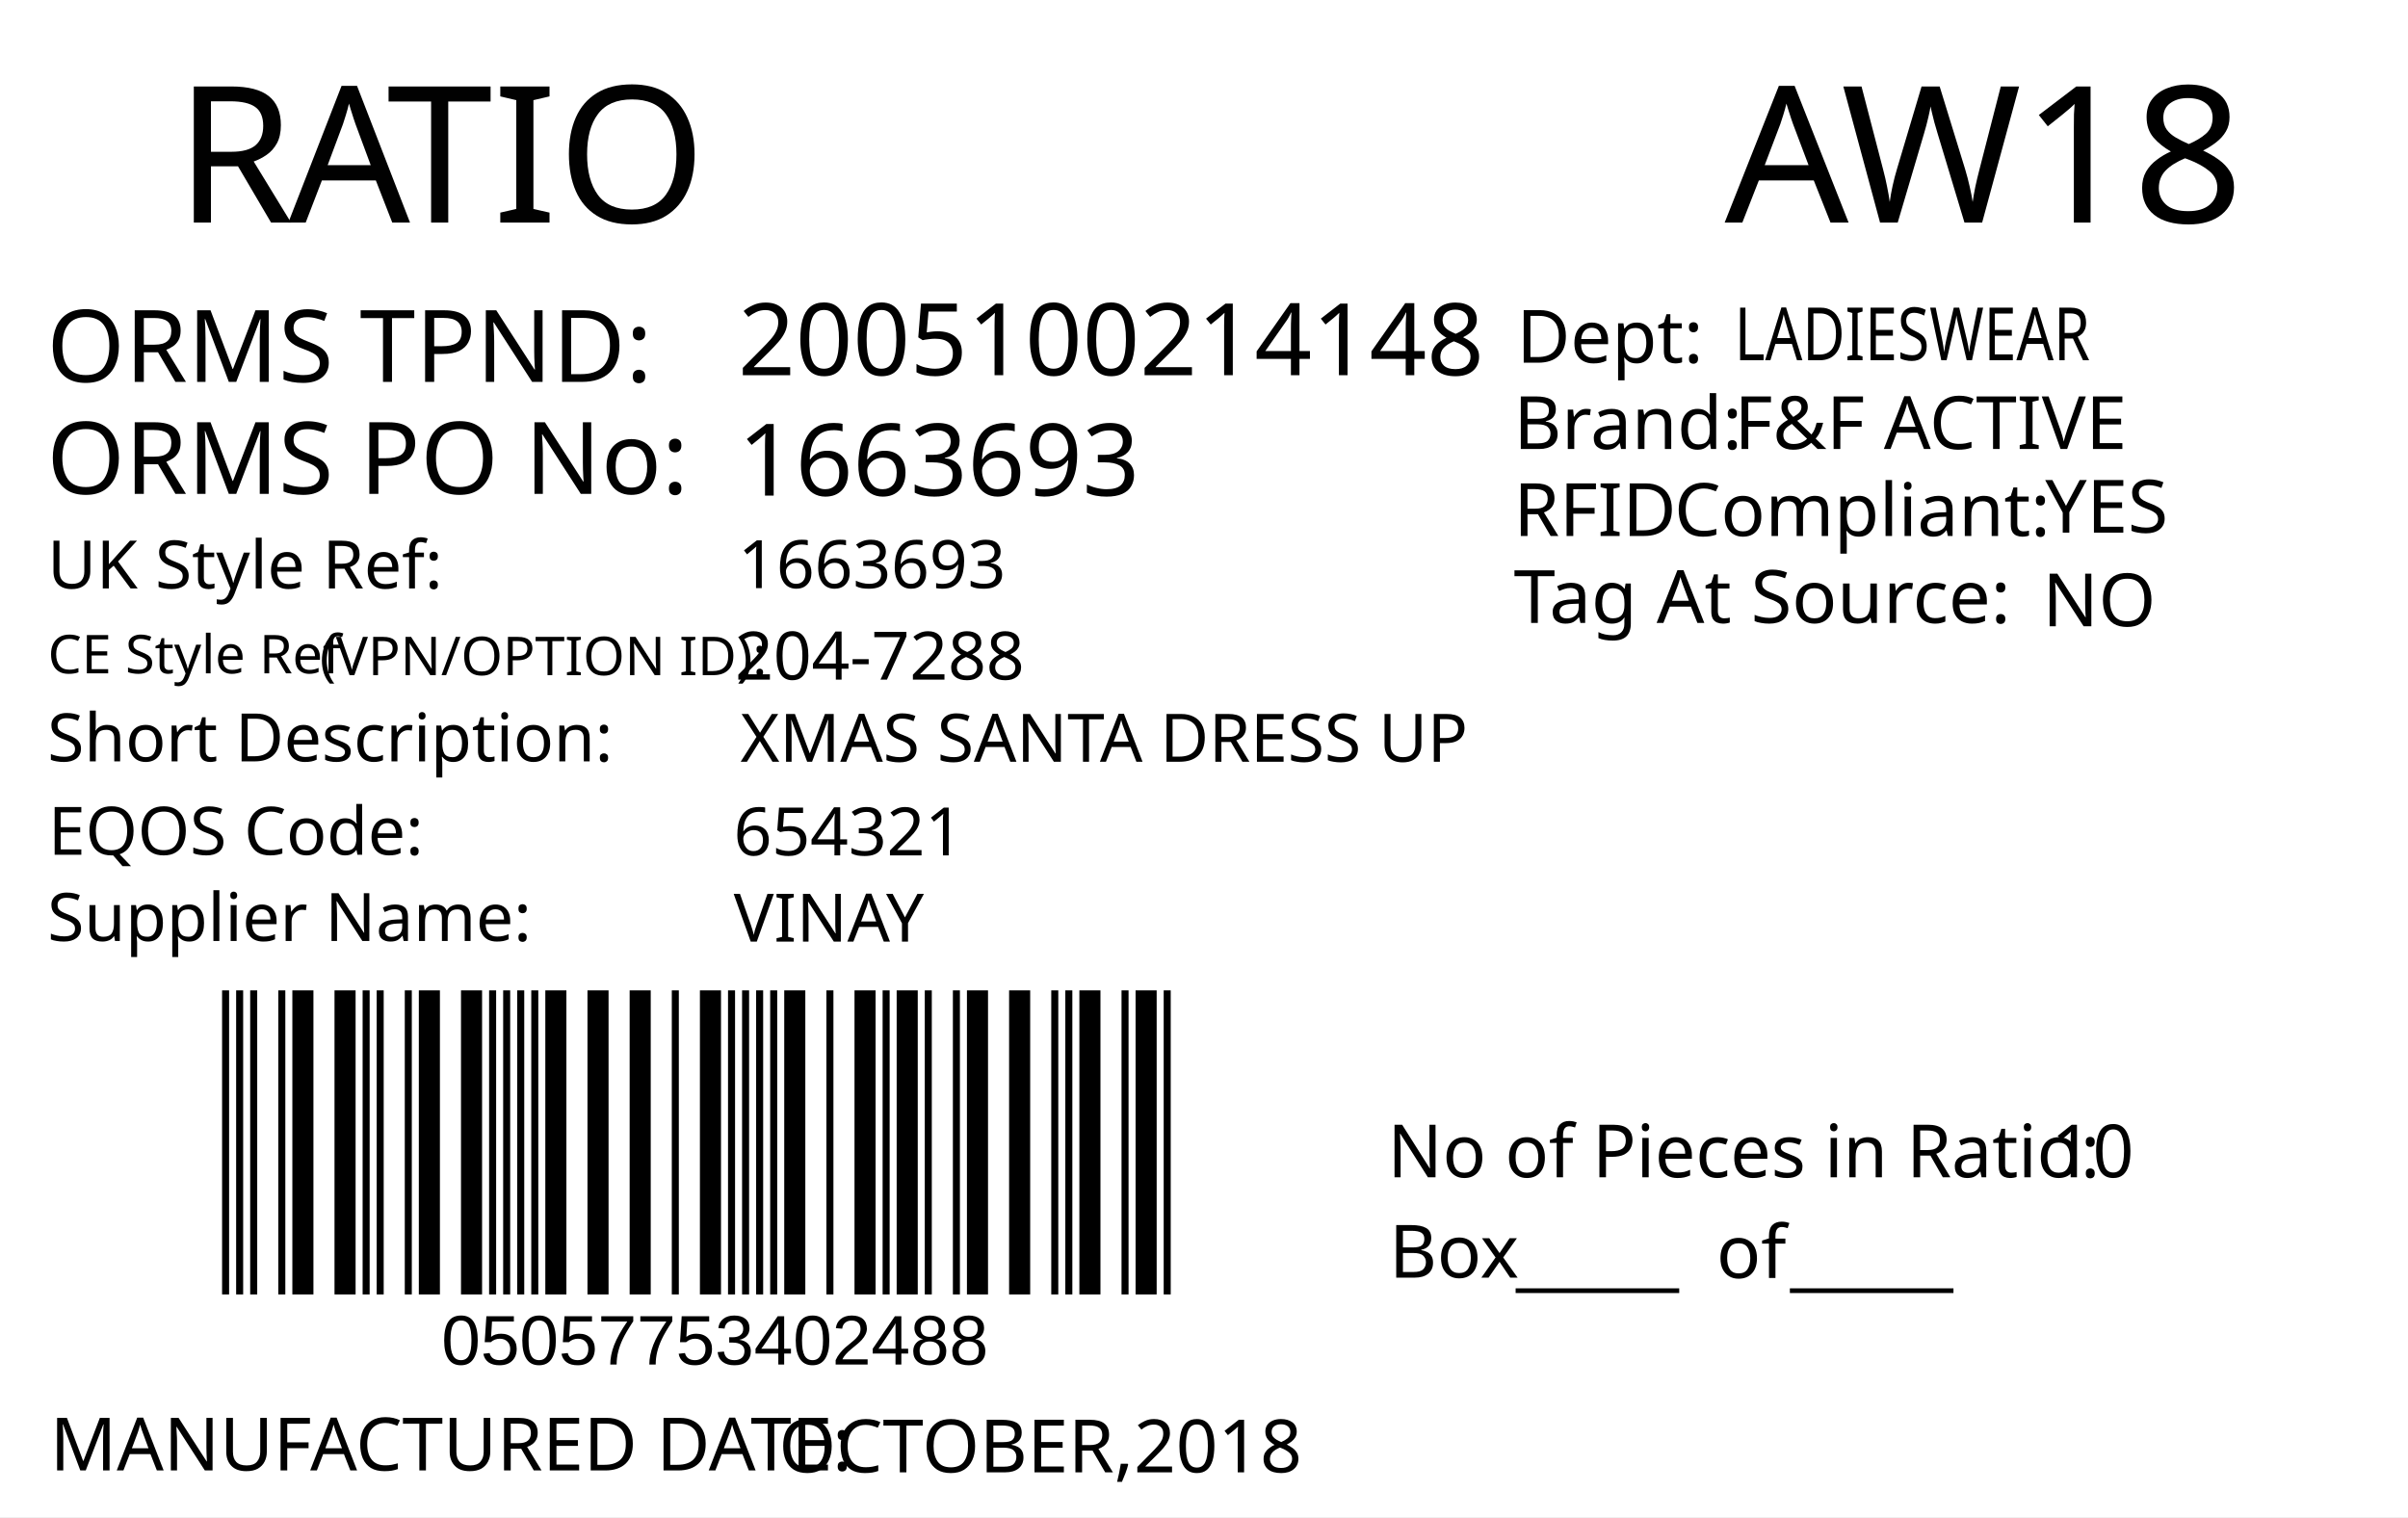
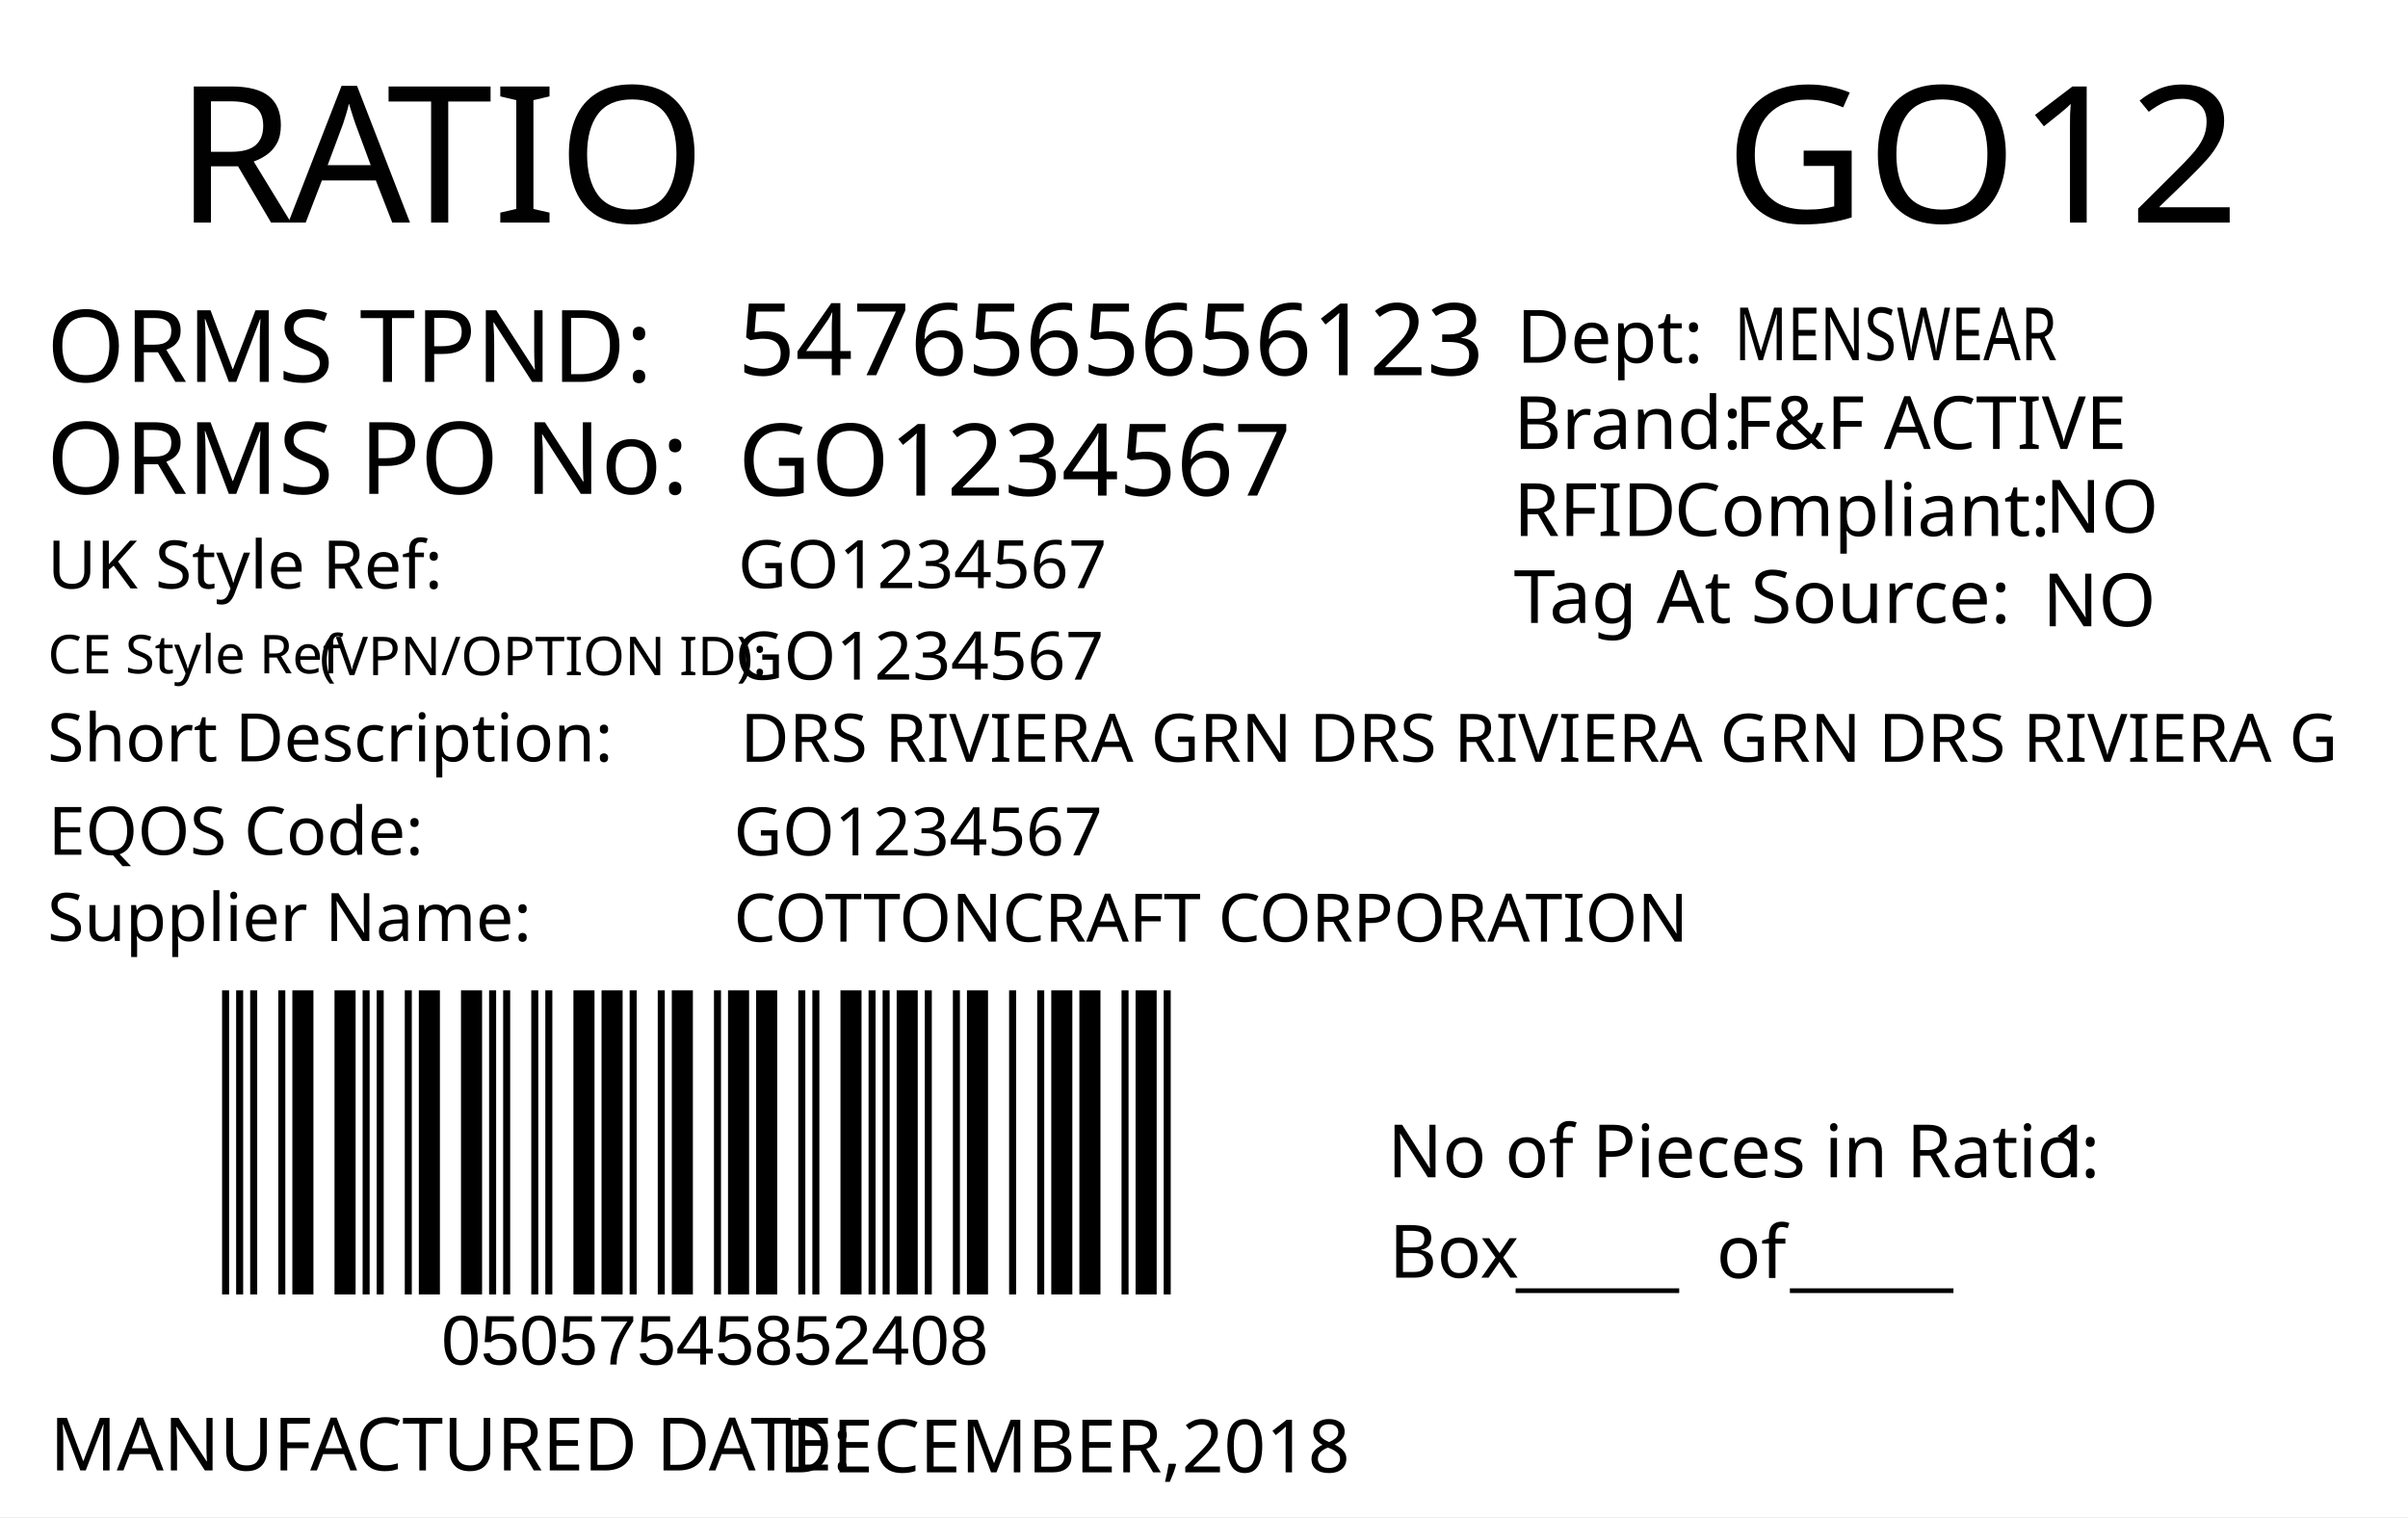
<svg xmlns="http://www.w3.org/2000/svg" version="1.1" id="Layer_1" x="0px" y="0px" viewBox="0 0 360 226.8" style="enable-background:new 0 0 360 226.8;" xml:space="preserve">
  <g>
    <rect y="0" style="fill:#FFFFFF;" width="360" height="226.8" />
  </g>
  <g>
    <text transform="matrix(1 0 0 1 26.2101 33.2706)" style="fill:#010101; font-family:'FranklinGothicBT-RomanCondensed', FrankGoth Cn BT; font-size:28.5px;">R</text>
    <text transform="matrix(1 0 0 1 43.1101 33.2706)" style="fill:#010101; font-family:'FranklinGothicBT-RomanCondensed', FrankGoth Cn BT; font-size:28.5px;">A</text>
    <text transform="matrix(1 0 0 1 57.8101 33.2706)" style="fill:#010101; font-family:'FranklinGothicBT-RomanCondensed', FrankGoth Cn BT; font-size:28.5px;">TIO</text>
  </g>
  <text transform="matrix(0.9824 0 0 1 207.4434 176.0099)" style="fill:#010101; font-family:'FranklinGothicBT-RomanCondensed', FrankGoth Cn BT; font-size:11px;">No of Pieces in Ratio:</text>
  <text transform="matrix(1 0 0 1 207.6777 191.0099)" style="fill:#010101; font-family:'FranklinGothicBT-RomanCondensed', FrankGoth Cn BT; font-size:11px;">Box</text>
-   <text transform="matrix(0.9824 0 0 1 306.6689 176.0099)" style="fill:#010101; font-family:'FranklinGothicBT-RomanCondensed', FrankGoth Cn BT; font-size:11px;" id="pieces_in_ratio">10</text>
-   <text transform="matrix(1.0186 0 0 1 257.8419 33.272)" style="font-family:'FranklinGothicBT-RomanCondensed', FrankGoth Cn BT; font-size:28.5px;" id="season_code">AW18</text>
+   <text transform="matrix(0.9824 0 0 1 306.6689 176.0099)" style="fill:#010101; font-family:'FranklinGothicBT-RomanCondensed', FrankGoth Cn BT; font-size:11px;" id="pieces_in_ratio">1</text>
+   <text transform="matrix(1.0186 0 0 1 257.8419 33.272)" style="font-family:'FranklinGothicBT-RomanCondensed', FrankGoth Cn BT; font-size:28.5px;" id="season_code">GO12</text>
  <g width="391" height="178" transform="matrix(0.3625 0 0 0.2548 30 129.001)" id="barcode">
    <svg id="ean-13" width="408.900px" height="328.02px" x="0px" y="0px" viewBox="0 0 463 222" version="1.1" font-size="30px" font-family="frankgothcnbt" style="transform: translate(0px, 0px);">
      <rect x="0" y="0" width="463" height="222" style="fill:#ffffff;" />
      <g transform="translate(10, 10)" style="fill:#000000;">
        <rect x="0" y="0" width="3.281" height="202" />
        <rect x="6.563" y="0" width="3.281" height="202" />
        <rect x="13.126" y="0" width="3.281" height="202" />
        <rect x="26.252" y="0" width="3.281" height="202" />
        <rect x="32.815" y="0" width="9.844" height="202" />
        <rect x="52.504" y="0" width="9.844" height="202" />
        <rect x="65.63" y="0" width="3.281" height="202" />
        <rect x="72.193" y="0" width="3.281" height="202" />
        <rect x="85.318" y="0" width="3.281" height="202" />
        <rect x="91.881" y="0" width="9.844" height="202" />
        <rect x="111.57" y="0" width="9.844" height="202" />
        <rect x="124.696" y="0" width="3.281" height="202" />
        <rect x="131.259" y="0" width="3.281" height="202" />
-         <rect x="137.822" y="0" width="3.281" height="202" />
        <rect x="144.385" y="0" width="3.281" height="202" />
-         <rect x="150.948" y="0" width="9.844" height="202" />
-         <rect x="170.637" y="0" width="9.844" height="202" />
-         <rect x="190.326" y="0" width="9.844" height="202" />
-         <rect x="210.015" y="0" width="3.281" height="202" />
-         <rect x="223.141" y="0" width="9.844" height="202" />
-         <rect x="236.267" y="0" width="3.281" height="202" />
-         <rect x="242.83" y="0" width="3.281" height="202" />
-         <rect x="249.392" y="0" width="3.281" height="202" />
-         <rect x="255.955" y="0" width="3.281" height="202" />
-         <rect x="262.518" y="0" width="9.844" height="202" />
-         <rect x="282.207" y="0" width="3.281" height="202" />
-         <rect x="295.333" y="0" width="9.844" height="202" />
+         <rect x="150.948" y="0" width="3.281" height="202" />
+         <rect x="164.074" y="0" width="9.844" height="202" />
+         <rect x="177.2" y="0" width="9.844" height="202" />
+         <rect x="190.326" y="0" width="3.281" height="202" />
+         <rect x="203.452" y="0" width="3.281" height="202" />
+         <rect x="210.015" y="0" width="9.844" height="202" />
+         <rect x="229.704" y="0" width="3.281" height="202" />
+         <rect x="236.267" y="0" width="9.844" height="202" />
+         <rect x="249.392" y="0" width="9.844" height="202" />
+         <rect x="269.081" y="0" width="3.281" height="202" />
+         <rect x="275.644" y="0" width="3.281" height="202" />
+         <rect x="288.77" y="0" width="9.844" height="202" />
+         <rect x="301.896" y="0" width="3.281" height="202" />
        <rect x="308.459" y="0" width="3.281" height="202" />
        <rect x="315.022" y="0" width="9.844" height="202" />
        <rect x="328.148" y="0" width="3.281" height="202" />
        <rect x="341.274" y="0" width="3.281" height="202" />
        <rect x="347.837" y="0" width="9.844" height="202" />
-         <rect x="367.526" y="0" width="9.844" height="202" />
-         <rect x="387.215" y="0" width="3.281" height="202" />
-         <rect x="393.778" y="0" width="3.281" height="202" />
+         <rect x="367.526" y="0" width="3.281" height="202" />
+         <rect x="380.652" y="0" width="3.281" height="202" />
+         <rect x="387.215" y="0" width="9.844" height="202" />
        <rect x="400.341" y="0" width="9.844" height="202" />
        <rect x="420.029" y="0" width="3.281" height="202" />
        <rect x="426.592" y="0" width="9.844" height="202" />
        <rect x="439.718" y="0" width="3.281" height="202" />
      </g>
    </svg>
  </g>
  <text transform="matrix(1 0 0 1 226.6045 191.6242)" style="font-family:'FranklinGothicBT-RomanCondensed', FrankGoth Cn BT; font-size:11px;">_____</text>
  <text transform="matrix(1 0 0 1 267.6045 191.6242)" style="font-family:'FranklinGothicBT-RomanCondensed', FrankGoth Cn BT; font-size:11px;">_____</text>
  <text transform="matrix(1 0 0 1 256.6045 191.0617)" style="font-family:'FranklinGothicBT-RomanCondensed', FrankGoth Cn BT; font-size:11px;">of</text>
-   <text transform="matrix(1 0 0 1 66 204.0012)" style="font-family:Myriad, Myriad Roman, Arial, sans-serif; font-size:10.5px;" id="barcode_number">05057753402488</text>
+   <text transform="matrix(1 0 0 1 66 204.0012)" style="font-family:Myriad, Myriad Roman, Arial, sans-serif; font-size:10.5px;" id="barcode_number">05057545852408</text>
  <text transform="matrix(1 0 0 1 6.9752 57.0918)" style="fill:#010101; font-family:'FranklinGothicBT-RomanCondensed', FrankGoth Cn BT; font-size:15px;">ORMS TPND: </text>
-   <text id="tpnd" transform="matrix(1 0 0 1 110.337 56.0918)" style="fill:#010101; font-family:'FranklinGothicBT-RomanCondensed', FrankGoth Cn BT; font-size:15px;">2005100214148</text>
-   <text id="po_number" transform="matrix(1 0 0 1 110.337 74.0918)" style="fill:#010101; font-family:'FranklinGothicBT-RomanCondensed', FrankGoth Cn BT; font-size:15px;">1663693</text>
+   <text id="tpnd" transform="matrix(1 0 0 1 110.337 56.0918)" style="fill:#010101; font-family:'FranklinGothicBT-RomanCondensed', FrankGoth Cn BT; font-size:15px;">5476565656123</text>
+   <text id="po_number" transform="matrix(1 0 0 1 110.337 74.0918)" style="fill:#010101; font-family:'FranklinGothicBT-RomanCondensed', FrankGoth Cn BT; font-size:15px;">GO1234567</text>
  <text transform="matrix(1 0 0 1 6.9752 73.8329)" style="fill:#010101; font-family:'FranklinGothicBT-RomanCondensed', FrankGoth Cn BT; font-size:15px;">ORMS PO No: </text>
  <text transform="matrix(1 0 0 1 226.301 67.1268)" style="fill:#010101; font-family:'FranklinGothicBT-RomanCondensed', FrankGoth Cn BT; font-size:11px;">Brand: </text>
  <text id="brand" transform="matrix(1 0 0 1 259.3065 67.1268)" style="font-family:'FranklinGothicBT-RomanCondensed', FrankGoth Cn BT; font-size:11px;">F&amp;F ACTIVE</text>
-   <text id="rfid" transform="matrix(1 0 0 1 305.7588 79.6275)" style="fill:#010101; font-family:'FranklinGothicBT-RomanCondensed', FrankGoth Cn BT; font-size:11px;">YES</text>
+   <text id="rfid" transform="matrix(1 0 0 1 305.7588 79.6275)" style="fill:#010101; font-family:'FranklinGothicBT-RomanCondensed', FrankGoth Cn BT; font-size:11px;">NO</text>
  <text id="tag_at_source" transform="matrix(1 0 0 1 305.3614 93.6278)" style="fill:#010101; font-family:'FranklinGothicBT-RomanCondensed', FrankGoth Cn BT; font-size:11px;">NO</text>
  <g>
    <text transform="matrix(1 0 0 1 226.3014 80.1265)" style="fill:#010101; font-family:'FranklinGothicBT-RomanCondensed', FrankGoth Cn BT; font-size:11px;">RFID </text>
    <text transform="matrix(1 0 0 1 250.3014 80.1265)" style="fill:#010101; font-family:'FranklinGothicBT-RomanCondensed', FrankGoth Cn BT; font-size:11px;">Compliant:</text>
  </g>
  <text transform="matrix(1.0159 0 0 1 226.3023 93.126)" style="fill:#010101; font-family:'FranklinGothicBT-RomanCondensed', FrankGoth Cn BT; font-size:11px;">Tag At Source:</text>
  <text transform="matrix(1 0 0 1 226.7367 54.2236)" style="font-family:'FranklinGothicBT-RomanCondensed', FrankGoth Cn BT; font-size:11px;">Dept:</text>
-   <text transform="matrix(0.7943 0 0 1 259.3072 53.8575)" style="font-family:'FranklinGothicBT-RomanCondensed', FrankGoth Cn BT; font-size:11px;" id="department">LADIESWEAR</text>
+   <text transform="matrix(0.7943 0 0 1 259.3072 53.8575)" style="font-family:'FranklinGothicBT-RomanCondensed', FrankGoth Cn BT; font-size:11px;" id="department">MENSWEAR</text>
  <text transform="matrix(1 0 0 1 7.4746 219.8343)" style="fill:#010101; font-family:'FranklinGothicBT-RomanCondensed', FrankGoth Cn BT; font-size:11px;">MANUFACTURED DATE: </text>
-   <text transform="matrix(1 0 0 1 116.4166 220.1177)" style="fill:#010101; font-family:'FranklinGothicBT-RomanCondensed', FrankGoth Cn BT; font-size:11px;" id="manufactured_date">OCTOBER,2018</text>
+   <text transform="matrix(1 0 0 1 116.4166 220.1177)" style="fill:#010101; font-family:'FranklinGothicBT-RomanCondensed', FrankGoth Cn BT; font-size:11px;" id="manufactured_date">DECEMBER,2018</text>
  <text transform="matrix(1 0 0 1 7.0915 87.9772)" style="fill:#010101; font-family:'FranklinGothicBT-RomanCondensed', FrankGoth Cn BT; font-size:10px;">UK Style Ref:</text>
  <text transform="matrix(1 0 0 1 60.5915 87.9772)" style="fill:#010101; font-family:'FranklinGothicBT-RomanCondensed', FrankGoth Cn BT; font-size:10px; letter-spacing:43;"> </text>
  <text transform="matrix(1 0 0 1 106.3915 87.9772)" style="fill:#010101; font-family:'FranklinGothicBT-RomanCondensed', FrankGoth Cn BT; font-size:10px;"> </text>
  <text transform="matrix(1 0 0 1 47.8127 100.9358)" style="font-family:'FranklinGothicBT-RomanCondensed', FrankGoth Cn BT; font-size:8px;">(VPN/OPTION ID): </text>
  <text transform="matrix(1 0 0 1 7.1484 100.6662)" style="font-family:'FranklinGothicBT-RomanCondensed', FrankGoth Cn BT; font-size:8px;">CE Style Ref</text>
  <text transform="matrix(1 0 0 1 7.0915 113.8258)" style="fill:#010101; font-family:'FranklinGothicBT-RomanCondensed', FrankGoth Cn BT; font-size:10px;">Short Description:</text>
  <text transform="matrix(1 0 0 1 81.3915 113.8258)" style="fill:#010101; font-family:'FranklinGothicBT-RomanCondensed', FrankGoth Cn BT; font-size:10px; letter-spacing:5;"> </text>
  <text transform="matrix(1 0 0 1 90.1915 113.8258)" style="fill:#010101; font-family:'FranklinGothicBT-RomanCondensed', FrankGoth Cn BT; font-size:10px;"> </text>
  <text transform="matrix(1 0 0 1 7.2047 127.7898)" style="fill:#010101; font-family:'FranklinGothicBT-RomanCondensed', FrankGoth Cn BT; font-size:10px;">EQOS Code:</text>
  <text transform="matrix(1 0 0 1 56.0047 127.7898)" style="fill:#010101; font-family:'FranklinGothicBT-RomanCondensed', FrankGoth Cn BT; font-size:10px; letter-spacing:21;"> </text>
  <text transform="matrix(1 0 0 1 79.8047 127.7898)" style="fill:#010101; font-family:'FranklinGothicBT-RomanCondensed', FrankGoth Cn BT; font-size:10px;"> </text>
  <text transform="matrix(1 0 0 1 7.0915 140.6738)" style="fill:#010101; font-family:'FranklinGothicBT-RomanCondensed', FrankGoth Cn BT; font-size:10px;">Supplier Name:</text>
  <text transform="matrix(1 0 0 1 68.9915 140.6738)" style="fill:#010101; font-family:'FranklinGothicBT-RomanCondensed', FrankGoth Cn BT; font-size:10px; letter-spacing:18;"> </text>
  <text transform="matrix(1 0 0 1 89.9915 140.6738)" style="fill:#010101; font-family:'FranklinGothicBT-RomanCondensed', FrankGoth Cn BT; font-size:10px;"> </text>
-   <text id="uk_style" transform="matrix(1 0 0 1 110.3394 87.9231)" style="fill:#010101; font-family:'FranklinGothicBT-RomanCondensed', FrankGoth Cn BT; font-size:10px;">1663693</text>
-   <text id="ce_style" transform="matrix(1 0 0 1 109.8976 101.6034)" style="fill:#010101; font-family:'FranklinGothicBT-RomanCondensed', FrankGoth Cn BT; font-size:10px;">204-7288</text>
-   <text id="eqos" transform="matrix(1 0 0 1 109.6879 127.8833)" style="fill:#010101; font-family:'FranklinGothicBT-RomanCondensed', FrankGoth Cn BT; font-size:10px;">654321</text>
-   <text id="supplier" transform="matrix(1 0 0 1 109.6879 140.7748)" style="fill:#010101; font-family:'FranklinGothicBT-RomanCondensed', FrankGoth Cn BT; font-size:10px;">VINAY</text>
-   <text id="description" transform="matrix(1 0 0 1 110.6874 113.8823)" style="fill:#010101; font-family:'FranklinGothicBT-RomanCondensed', FrankGoth Cn BT; font-size:10px;">XMAS SANTA DRESS UP</text>
+   <text id="uk_style" transform="matrix(1 0 0 1 110.3394 87.9231)" style="fill:#010101; font-family:'FranklinGothicBT-RomanCondensed', FrankGoth Cn BT; font-size:10px;">GO1234567</text>
+   <text id="ce_style" transform="matrix(1 0 0 1 109.8976 101.6034)" style="fill:#010101; font-family:'FranklinGothicBT-RomanCondensed', FrankGoth Cn BT; font-size:10px;">GO1234567</text>
+   <text id="eqos" transform="matrix(1 0 0 1 109.6879 127.8833)" style="fill:#010101; font-family:'FranklinGothicBT-RomanCondensed', FrankGoth Cn BT; font-size:10px;">GO1234567</text>
+   <text id="supplier" transform="matrix(1 0 0 1 109.6879 140.7748)" style="fill:#010101; font-family:'FranklinGothicBT-RomanCondensed', FrankGoth Cn BT; font-size:10px;">COTTONCRAFT CORPORATION</text>
+   <text id="description" transform="matrix(1 0 0 1 110.6874 113.8823)" style="fill:#010101; font-family:'FranklinGothicBT-RomanCondensed', FrankGoth Cn BT; font-size:10px;">DRS RIVIERA GRN DRS RIVIERA GRN DRS RIVIERA G</text>
  <text transform="matrix(1 0 0 1 76.6108 162.606)" style="font-family:'FranklinGothicBT-RomanCondensed', FrankGoth Cn BT; font-size:140px;opacity: 0.1;" id="watermark" />
</svg>
